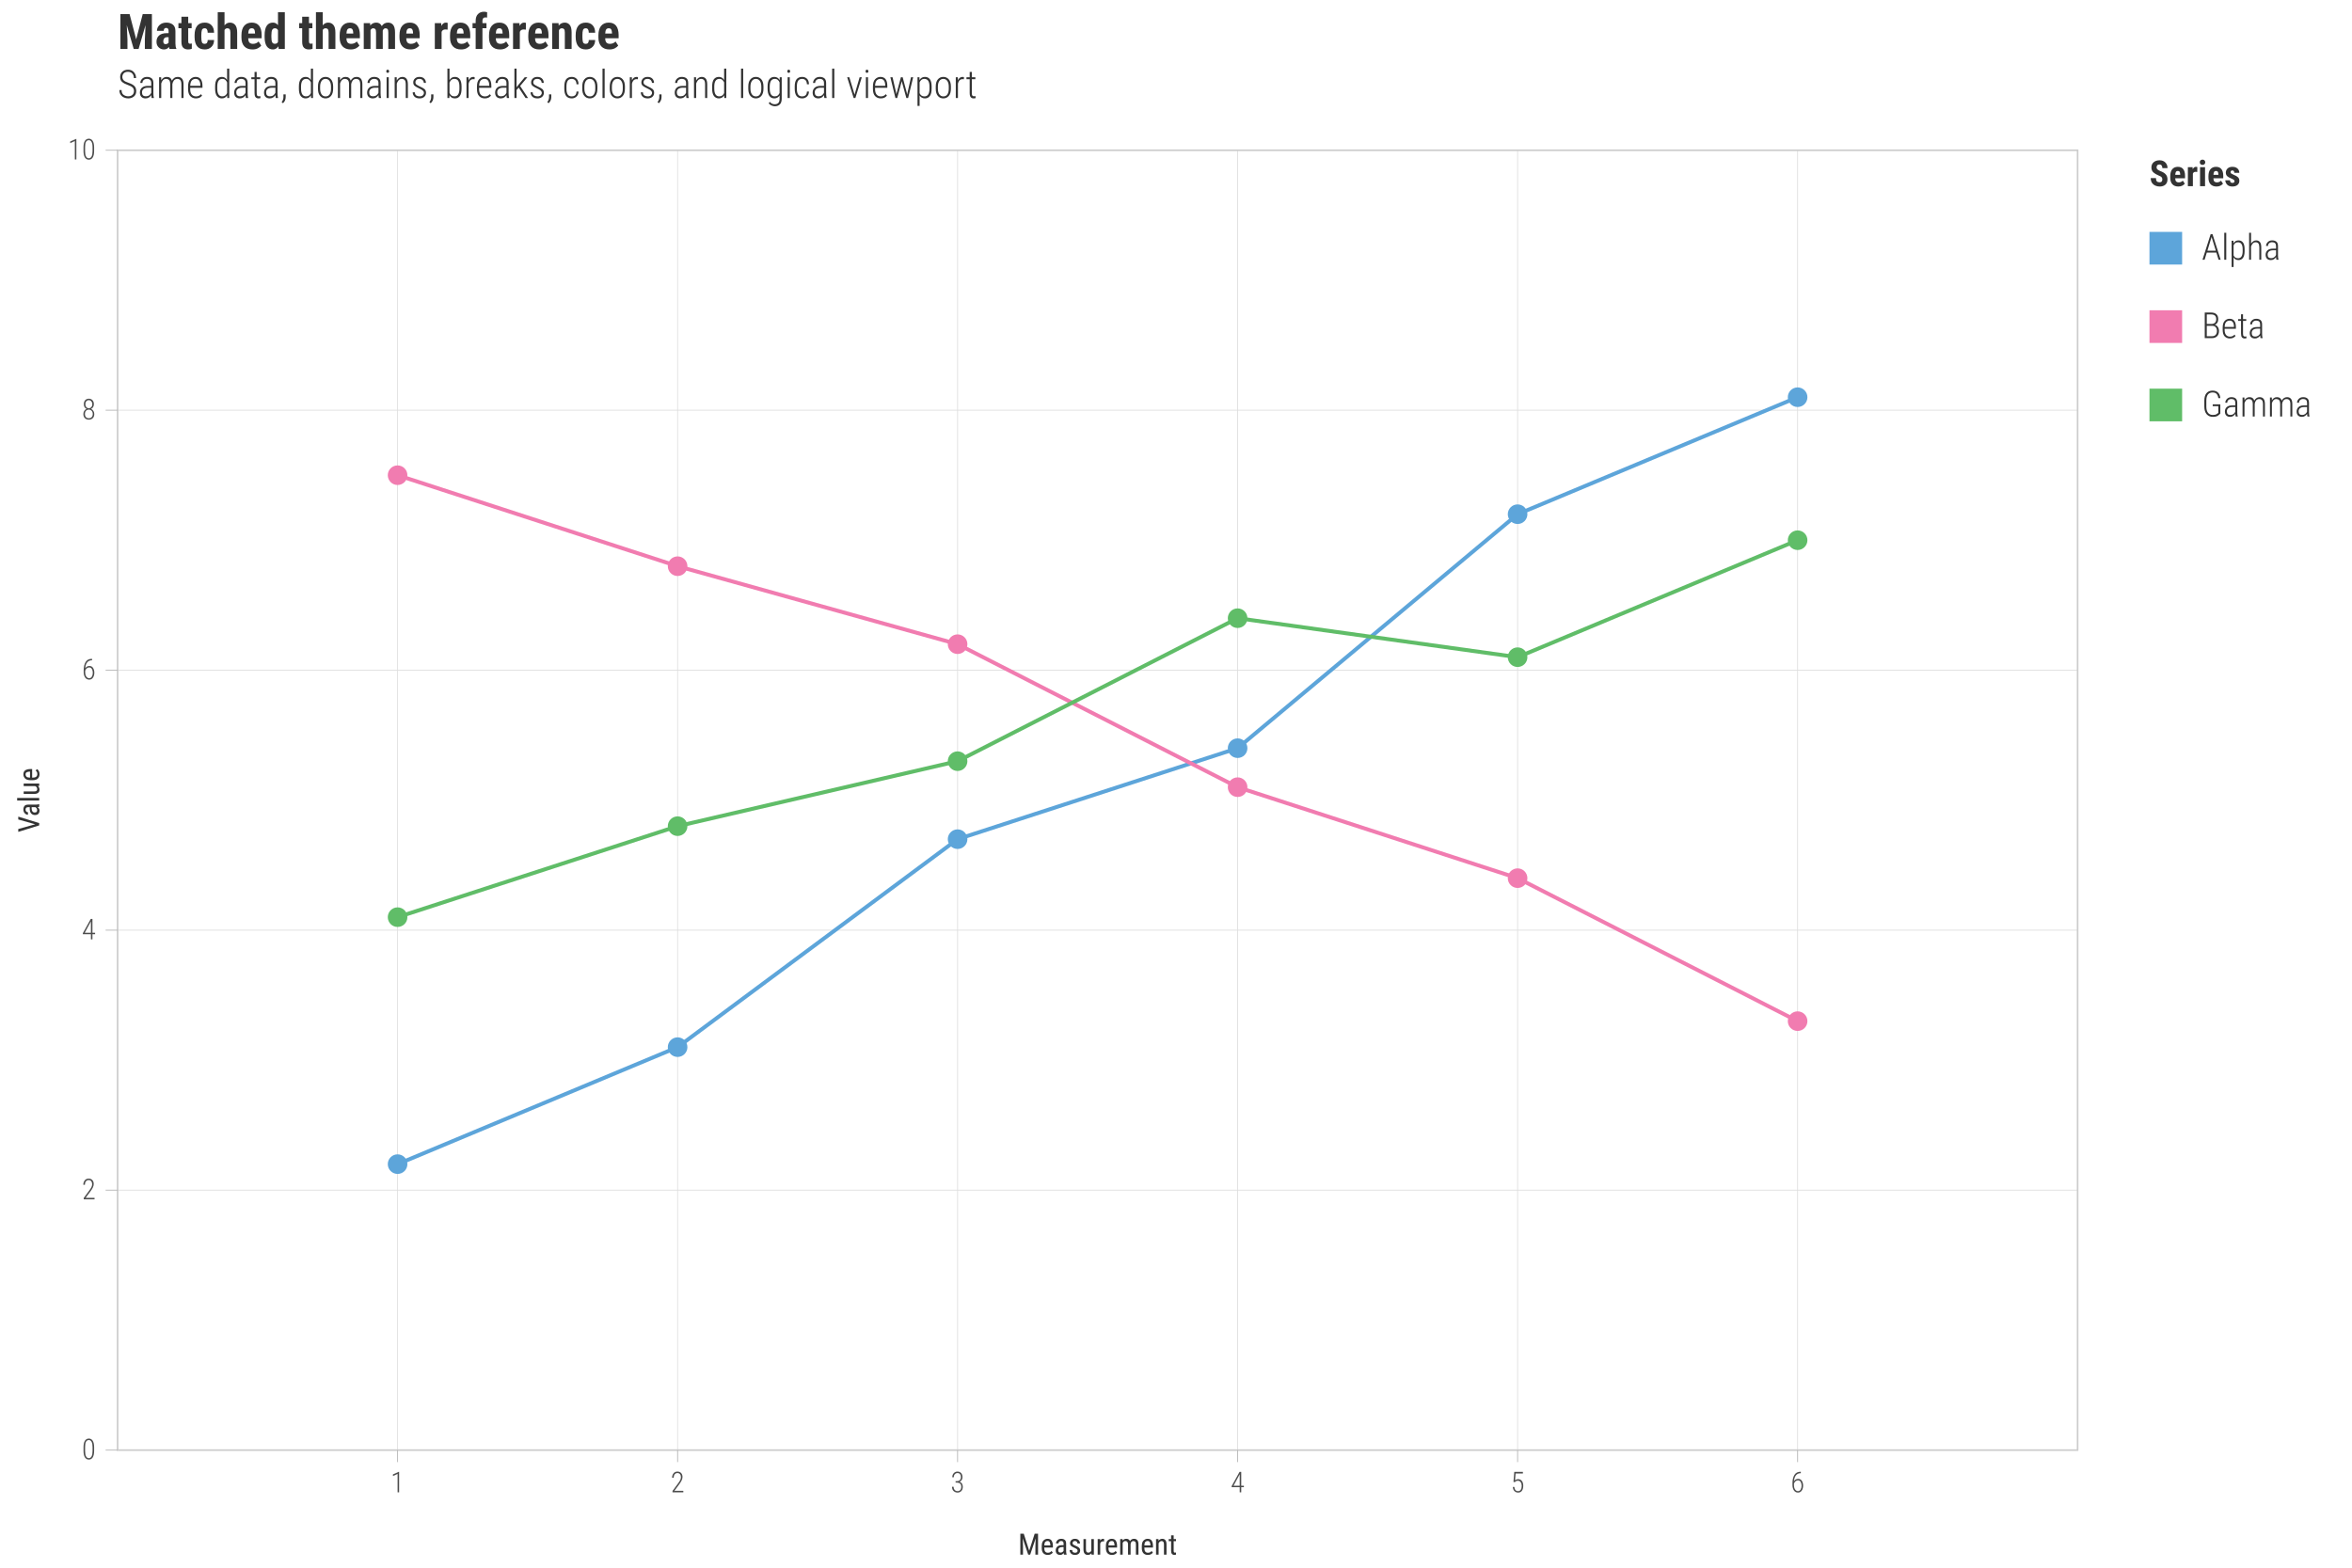
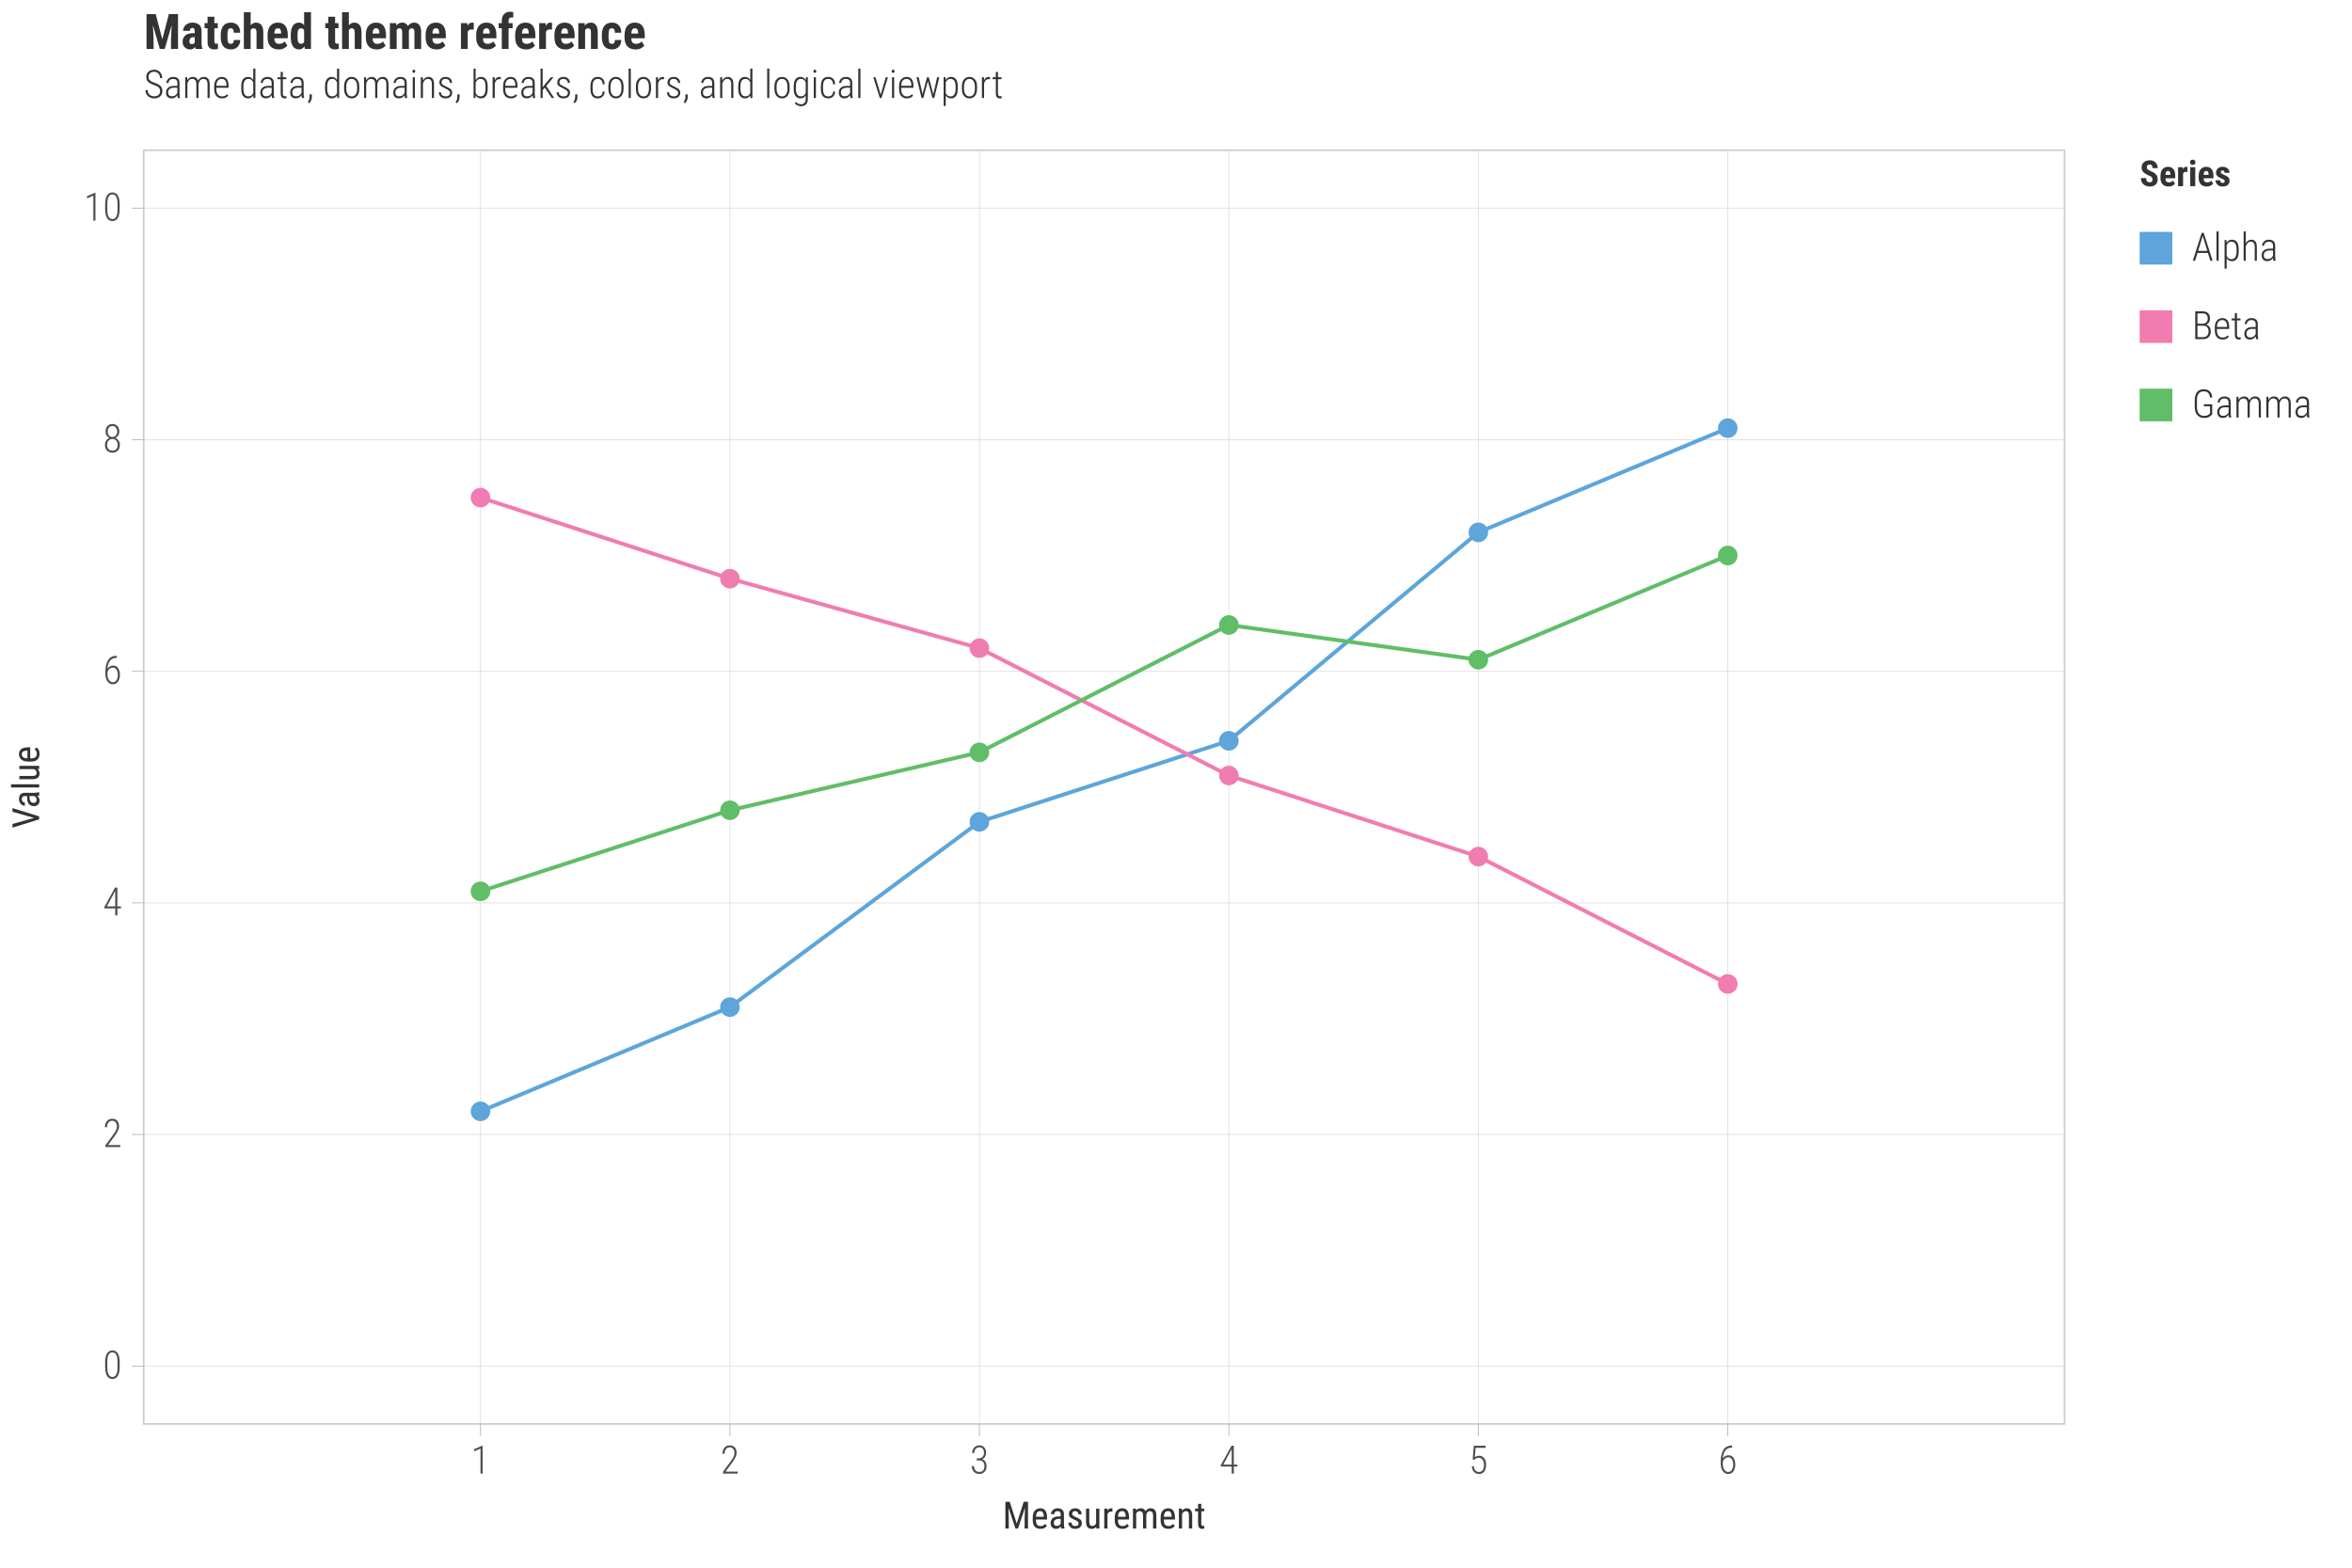
<svg xmlns="http://www.w3.org/2000/svg" width="720" height="480" viewBox="0 0 720 480" role="img" aria-label="Matched theme reference" class="gg-plot" font-family="&quot;Roboto Condensed&quot;, &quot;Arial Narrow&quot;, Arial, sans-serif" font-size="11" font-weight="300" text-rendering="optimizeLegibility" shape-rendering="geometricPrecision">
  <style>
@font-face{font-family:"Roboto Condensed";src:url("../../../packages/svelte/src/lib/fonts/RobotoCondensed-Light.ttf") format("truetype");font-weight:300}
@font-face{font-family:"Roboto Condensed";src:url("../../../packages/svelte/src/lib/fonts/RobotoCondensed-Regular.ttf") format("truetype");font-weight:400}
@font-face{font-family:"Roboto Condensed";src:url("../../../packages/svelte/src/lib/fonts/RobotoCondensed-Bold.ttf") format("truetype");font-weight:700}
</style>
  <rect class="gg-paper" width="720" height="480" fill="var(--gg-paper, #ffffff)" />
-   <text class="gg-title" x="36" y="15" font-size="15" font-weight="700" fill="var(--gg-ink, #333333)">Matched theme reference</text>
-   <text class="gg-subtitle" x="36" y="30" font-size="12" font-weight="300" fill="var(--gg-ink, #333333)">Same data, domains, breaks, colors, and logical viewport</text>
+   <text class="gg-title" x="44" y="15" font-size="15" font-weight="700" fill="var(--gg-ink, #333333)">Matched theme reference</text>
+   <text class="gg-subtitle" x="44" y="30" font-size="12" font-weight="300" fill="var(--gg-ink, #333333)">Same data, domains, breaks, colors, and logical viewport</text>
  <defs>
    <clipPath id="gg-clip-0">
-       <rect width="600" height="398" />
+       <rect width="588" height="390" />
    </clipPath>
  </defs>
-   <g class="gg-panel" data-panel="0" transform="translate(36,46)">
-     <rect class="gg-panel-background" width="600" height="398" fill="var(--gg-panel, #ffffff)" />
+   <g class="gg-panel" data-panel="0" transform="translate(44,46)">
+     <rect class="gg-panel-background" width="588" height="390" fill="var(--gg-panel, #ffffff)" />
    <g class="gg-grid" stroke="var(--gg-grid, #dedede)" stroke-width="0.25" vector-effect="non-scaling-stroke">
-       <line x1="85.71" y1="0" x2="85.71" y2="398" />
-       <line x1="171.43" y1="0" x2="171.43" y2="398" />
-       <line x1="257.14" y1="0" x2="257.14" y2="398" />
-       <line x1="342.86" y1="0" x2="342.86" y2="398" />
-       <line x1="428.57" y1="0" x2="428.57" y2="398" />
-       <line x1="514.29" y1="0" x2="514.29" y2="398" />
-       <line x1="0" y1="398" x2="600" y2="398" />
-       <line x1="0" y1="318.4" x2="600" y2="318.4" />
-       <line x1="0" y1="238.8" x2="600" y2="238.8" />
-       <line x1="0" y1="159.2" x2="600" y2="159.2" />
-       <line x1="0" y1="79.6" x2="600" y2="79.6" />
-       <line x1="0" y1="0" x2="600" y2="0" />
+       <line x1="103.09" y1="0" x2="103.09" y2="390" />
+       <line x1="179.45" y1="0" x2="179.45" y2="390" />
+       <line x1="255.82" y1="0" x2="255.82" y2="390" />
+       <line x1="332.18" y1="0" x2="332.18" y2="390" />
+       <line x1="408.55" y1="0" x2="408.55" y2="390" />
+       <line x1="484.91" y1="0" x2="484.91" y2="390" />
+       <line x1="0" y1="372.27" x2="588" y2="372.27" />
+       <line x1="0" y1="301.36" x2="588" y2="301.36" />
+       <line x1="0" y1="230.45" x2="588" y2="230.45" />
+       <line x1="0" y1="159.55" x2="588" y2="159.55" />
+       <line x1="0" y1="88.64" x2="588" y2="88.64" />
+       <line x1="0" y1="17.73" x2="588" y2="17.73" />
    </g>
    <g class="gg-marks" clip-path="url(#gg-clip-0)">
      <g class="gg-batch gg-paths" data-layer="0">
-         <path d="M85.71 310.44L171.43 274.62L257.14 210.94L342.86 183.08L428.57 111.44L514.29 75.62" fill="none" stroke="#5da5da" stroke-width="1.2" stroke-linejoin="round" stroke-linecap="round" />
-         <path d="M85.71 99.5L171.43 127.36L257.14 151.24L342.86 195.02L428.57 222.88L514.29 266.66" fill="none" stroke="#f17cb0" stroke-width="1.2" stroke-linejoin="round" stroke-linecap="round" />
-         <path d="M85.71 234.82L171.43 206.96L257.14 187.06L342.86 143.28L428.57 155.22L514.29 119.4" fill="none" stroke="#60bd68" stroke-width="1.2" stroke-linejoin="round" stroke-linecap="round" />
+         <path d="M103.09 294.27L179.45 262.36L255.82 205.64L332.18 180.82L408.55 117L484.91 85.09" fill="none" stroke="#5da5da" stroke-width="1.2" stroke-linejoin="round" stroke-linecap="round" />
+         <path d="M103.09 106.36L179.45 131.18L255.82 152.45L332.18 191.45L408.55 216.27L484.91 255.27" fill="none" stroke="#f17cb0" stroke-width="1.2" stroke-linejoin="round" stroke-linecap="round" />
+         <path d="M103.09 226.91L179.45 202.09L255.82 184.36L332.18 145.36L408.55 156L484.91 124.09" fill="none" stroke="#60bd68" stroke-width="1.2" stroke-linejoin="round" stroke-linecap="round" />
      </g>
      <g class="gg-batch gg-points" data-layer="1">
-         <circle cx="85.71" cy="310.44" r="3" fill="#5da5da" />
-         <circle cx="171.43" cy="274.62" r="3" fill="#5da5da" />
-         <circle cx="257.14" cy="210.94" r="3" fill="#5da5da" />
-         <circle cx="342.86" cy="183.08" r="3" fill="#5da5da" />
-         <circle cx="428.57" cy="111.44" r="3" fill="#5da5da" />
-         <circle cx="514.29" cy="75.62" r="3" fill="#5da5da" />
-         <circle cx="85.71" cy="99.5" r="3" fill="#f17cb0" />
-         <circle cx="171.43" cy="127.36" r="3" fill="#f17cb0" />
-         <circle cx="257.14" cy="151.24" r="3" fill="#f17cb0" />
-         <circle cx="342.86" cy="195.02" r="3" fill="#f17cb0" />
-         <circle cx="428.57" cy="222.88" r="3" fill="#f17cb0" />
-         <circle cx="514.29" cy="266.66" r="3" fill="#f17cb0" />
-         <circle cx="85.71" cy="234.82" r="3" fill="#60bd68" />
-         <circle cx="171.43" cy="206.96" r="3" fill="#60bd68" />
-         <circle cx="257.14" cy="187.06" r="3" fill="#60bd68" />
-         <circle cx="342.86" cy="143.28" r="3" fill="#60bd68" />
-         <circle cx="428.57" cy="155.22" r="3" fill="#60bd68" />
-         <circle cx="514.29" cy="119.4" r="3" fill="#60bd68" />
+         <circle class="gg-shape-circle" cx="103.09" cy="294.27" r="3" fill="#5da5da" />
+         <circle class="gg-shape-circle" cx="179.45" cy="262.36" r="3" fill="#5da5da" />
+         <circle class="gg-shape-circle" cx="255.82" cy="205.64" r="3" fill="#5da5da" />
+         <circle class="gg-shape-circle" cx="332.18" cy="180.82" r="3" fill="#5da5da" />
+         <circle class="gg-shape-circle" cx="408.55" cy="117" r="3" fill="#5da5da" />
+         <circle class="gg-shape-circle" cx="484.91" cy="85.09" r="3" fill="#5da5da" />
+         <circle class="gg-shape-circle" cx="103.09" cy="106.36" r="3" fill="#f17cb0" />
+         <circle class="gg-shape-circle" cx="179.45" cy="131.18" r="3" fill="#f17cb0" />
+         <circle class="gg-shape-circle" cx="255.82" cy="152.45" r="3" fill="#f17cb0" />
+         <circle class="gg-shape-circle" cx="332.18" cy="191.45" r="3" fill="#f17cb0" />
+         <circle class="gg-shape-circle" cx="408.55" cy="216.27" r="3" fill="#f17cb0" />
+         <circle class="gg-shape-circle" cx="484.91" cy="255.27" r="3" fill="#f17cb0" />
+         <circle class="gg-shape-circle" cx="103.09" cy="226.91" r="3" fill="#60bd68" />
+         <circle class="gg-shape-circle" cx="179.45" cy="202.09" r="3" fill="#60bd68" />
+         <circle class="gg-shape-circle" cx="255.82" cy="184.36" r="3" fill="#60bd68" />
+         <circle class="gg-shape-circle" cx="332.18" cy="145.36" r="3" fill="#60bd68" />
+         <circle class="gg-shape-circle" cx="408.55" cy="156" r="3" fill="#60bd68" />
+         <circle class="gg-shape-circle" cx="484.91" cy="124.09" r="3" fill="#60bd68" />
      </g>
    </g>
-     <rect class="gg-panel-border" width="600" height="398" fill="none" stroke="var(--gg-panelBorder, #cccccc)" stroke-width="0.5" vector-effect="non-scaling-stroke" />
+     <rect class="gg-panel-border" width="588" height="390" fill="none" stroke="var(--gg-panelBorder, #cccccc)" stroke-width="0.5" vector-effect="non-scaling-stroke" />
  </g>
-   <g class="gg-axis gg-axis-x" transform="translate(36,444)">
-     <g class="gg-tick" transform="translate(85.71,0)">
+   <g class="gg-axis gg-axis-x" transform="translate(44,436)">
+     <g class="gg-tick" transform="translate(103.09,0)">
      <line y2="3.67" stroke="var(--gg-tickColor, #b3b3b3)" stroke-width="0.25" vector-effect="non-scaling-stroke" />
-       <text y="6.67" dy="0.71em" text-anchor="middle" fill="var(--gg-axisText, #4d4d4d)" font-size="8.8" font-weight="300">1</text>
+       <text y="6.67" dy="0.71em" text-anchor="middle" fill="var(--gg-axisText, #4d4d4d)" font-size="12" font-weight="300">1</text>
    </g>
-     <g class="gg-tick" transform="translate(171.43,0)">
+     <g class="gg-tick" transform="translate(179.45,0)">
      <line y2="3.67" stroke="var(--gg-tickColor, #b3b3b3)" stroke-width="0.25" vector-effect="non-scaling-stroke" />
-       <text y="6.67" dy="0.71em" text-anchor="middle" fill="var(--gg-axisText, #4d4d4d)" font-size="8.8" font-weight="300">2</text>
+       <text y="6.67" dy="0.71em" text-anchor="middle" fill="var(--gg-axisText, #4d4d4d)" font-size="12" font-weight="300">2</text>
    </g>
-     <g class="gg-tick" transform="translate(257.14,0)">
+     <g class="gg-tick" transform="translate(255.82,0)">
      <line y2="3.67" stroke="var(--gg-tickColor, #b3b3b3)" stroke-width="0.25" vector-effect="non-scaling-stroke" />
-       <text y="6.67" dy="0.71em" text-anchor="middle" fill="var(--gg-axisText, #4d4d4d)" font-size="8.8" font-weight="300">3</text>
+       <text y="6.67" dy="0.71em" text-anchor="middle" fill="var(--gg-axisText, #4d4d4d)" font-size="12" font-weight="300">3</text>
    </g>
-     <g class="gg-tick" transform="translate(342.86,0)">
+     <g class="gg-tick" transform="translate(332.18,0)">
      <line y2="3.67" stroke="var(--gg-tickColor, #b3b3b3)" stroke-width="0.25" vector-effect="non-scaling-stroke" />
-       <text y="6.67" dy="0.71em" text-anchor="middle" fill="var(--gg-axisText, #4d4d4d)" font-size="8.8" font-weight="300">4</text>
+       <text y="6.67" dy="0.71em" text-anchor="middle" fill="var(--gg-axisText, #4d4d4d)" font-size="12" font-weight="300">4</text>
    </g>
-     <g class="gg-tick" transform="translate(428.57,0)">
+     <g class="gg-tick" transform="translate(408.55,0)">
      <line y2="3.67" stroke="var(--gg-tickColor, #b3b3b3)" stroke-width="0.25" vector-effect="non-scaling-stroke" />
-       <text y="6.67" dy="0.71em" text-anchor="middle" fill="var(--gg-axisText, #4d4d4d)" font-size="8.8" font-weight="300">5</text>
+       <text y="6.67" dy="0.71em" text-anchor="middle" fill="var(--gg-axisText, #4d4d4d)" font-size="12" font-weight="300">5</text>
    </g>
-     <g class="gg-tick" transform="translate(514.29,0)">
+     <g class="gg-tick" transform="translate(484.91,0)">
      <line y2="3.67" stroke="var(--gg-tickColor, #b3b3b3)" stroke-width="0.25" vector-effect="non-scaling-stroke" />
-       <text y="6.67" dy="0.71em" text-anchor="middle" fill="var(--gg-axisText, #4d4d4d)" font-size="8.8" font-weight="300">6</text>
+       <text y="6.67" dy="0.71em" text-anchor="middle" fill="var(--gg-axisText, #4d4d4d)" font-size="12" font-weight="300">6</text>
    </g>
  </g>
-   <g class="gg-axis gg-axis-y" transform="translate(36,46)">
-     <g class="gg-tick" transform="translate(0,398)">
+   <g class="gg-axis gg-axis-y" transform="translate(44,46)">
+     <g class="gg-tick" transform="translate(0,372.27)">
      <line x2="-3.67" stroke="var(--gg-tickColor, #b3b3b3)" stroke-width="0.25" vector-effect="non-scaling-stroke" />
-       <text x="-6.67" dy="0.32em" text-anchor="end" fill="var(--gg-axisText, #4d4d4d)" font-size="8.8" font-weight="300">0</text>
+       <text x="-6.67" dy="0.32em" text-anchor="end" fill="var(--gg-axisText, #4d4d4d)" font-size="12" font-weight="300">0</text>
    </g>
-     <g class="gg-tick" transform="translate(0,318.4)">
+     <g class="gg-tick" transform="translate(0,301.36)">
      <line x2="-3.67" stroke="var(--gg-tickColor, #b3b3b3)" stroke-width="0.25" vector-effect="non-scaling-stroke" />
-       <text x="-6.67" dy="0.32em" text-anchor="end" fill="var(--gg-axisText, #4d4d4d)" font-size="8.8" font-weight="300">2</text>
+       <text x="-6.67" dy="0.32em" text-anchor="end" fill="var(--gg-axisText, #4d4d4d)" font-size="12" font-weight="300">2</text>
    </g>
-     <g class="gg-tick" transform="translate(0,238.8)">
+     <g class="gg-tick" transform="translate(0,230.45)">
      <line x2="-3.67" stroke="var(--gg-tickColor, #b3b3b3)" stroke-width="0.25" vector-effect="non-scaling-stroke" />
-       <text x="-6.67" dy="0.32em" text-anchor="end" fill="var(--gg-axisText, #4d4d4d)" font-size="8.8" font-weight="300">4</text>
+       <text x="-6.67" dy="0.32em" text-anchor="end" fill="var(--gg-axisText, #4d4d4d)" font-size="12" font-weight="300">4</text>
    </g>
-     <g class="gg-tick" transform="translate(0,159.2)">
+     <g class="gg-tick" transform="translate(0,159.55)">
      <line x2="-3.67" stroke="var(--gg-tickColor, #b3b3b3)" stroke-width="0.25" vector-effect="non-scaling-stroke" />
-       <text x="-6.67" dy="0.32em" text-anchor="end" fill="var(--gg-axisText, #4d4d4d)" font-size="8.8" font-weight="300">6</text>
+       <text x="-6.67" dy="0.32em" text-anchor="end" fill="var(--gg-axisText, #4d4d4d)" font-size="12" font-weight="300">6</text>
    </g>
-     <g class="gg-tick" transform="translate(0,79.6)">
+     <g class="gg-tick" transform="translate(0,88.64)">
      <line x2="-3.67" stroke="var(--gg-tickColor, #b3b3b3)" stroke-width="0.25" vector-effect="non-scaling-stroke" />
-       <text x="-6.67" dy="0.32em" text-anchor="end" fill="var(--gg-axisText, #4d4d4d)" font-size="8.8" font-weight="300">8</text>
+       <text x="-6.67" dy="0.32em" text-anchor="end" fill="var(--gg-axisText, #4d4d4d)" font-size="12" font-weight="300">8</text>
    </g>
-     <g class="gg-tick" transform="translate(0,0)">
+     <g class="gg-tick" transform="translate(0,17.73)">
      <line x2="-3.67" stroke="var(--gg-tickColor, #b3b3b3)" stroke-width="0.25" vector-effect="non-scaling-stroke" />
-       <text x="-6.67" dy="0.32em" text-anchor="end" fill="var(--gg-axisText, #4d4d4d)" font-size="8.8" font-weight="300">10</text>
+       <text x="-6.67" dy="0.32em" text-anchor="end" fill="var(--gg-axisText, #4d4d4d)" font-size="12" font-weight="300">10</text>
    </g>
  </g>
-   <text class="gg-axis-title" x="336" y="476" text-anchor="middle" fill="var(--gg-ink, #333333)" font-size="9" font-weight="400">Measurement</text>
-   <text class="gg-axis-title" transform="translate(12,245) rotate(-90)" text-anchor="middle" fill="var(--gg-ink, #333333)" font-size="9" font-weight="400">Value</text>
-   <g class="gg-legend gg-legend-color" transform="translate(654,46)">
-     <text class="gg-legend-title" x="4" y="11" font-weight="bold" fill="var(--gg-ink, #333333)">Series</text>
+   <text class="gg-axis-title" x="338" y="468" text-anchor="middle" fill="var(--gg-ink, #333333)" font-size="11.5" font-weight="400">Measurement</text>
+   <text class="gg-axis-title" transform="translate(12,241) rotate(-90)" text-anchor="middle" fill="var(--gg-ink, #333333)" font-size="11.5" font-weight="400">Value</text>
+   <g class="gg-legend gg-legend-color gg-legend-right gg-legend-vertical" transform="translate(651,46)">
+     <text class="gg-legend-title" x="4" y="11" font-size="11" font-weight="bold" fill="var(--gg-ink, #333333)">Series</text>
    <rect class="gg-legend-swatch" x="4" y="25" width="10" height="10" fill="#5da5da" />
-     <text class="gg-legend-label" x="20" y="30" dy="0.32em" fill="var(--gg-ink, #333333)">Alpha</text>
+     <text class="gg-legend-label" x="20" y="30" dy="0.32em" font-size="12" fill="var(--gg-ink, #333333)">Alpha</text>
    <rect class="gg-legend-swatch" x="4" y="49" width="10" height="10" fill="#f17cb0" />
-     <text class="gg-legend-label" x="20" y="54" dy="0.32em" fill="var(--gg-ink, #333333)">Beta</text>
+     <text class="gg-legend-label" x="20" y="54" dy="0.32em" font-size="12" fill="var(--gg-ink, #333333)">Beta</text>
    <rect class="gg-legend-swatch" x="4" y="73" width="10" height="10" fill="#60bd68" />
-     <text class="gg-legend-label" x="20" y="78" dy="0.32em" fill="var(--gg-ink, #333333)">Gamma</text>
+     <text class="gg-legend-label" x="20" y="78" dy="0.32em" font-size="12" fill="var(--gg-ink, #333333)">Gamma</text>
  </g>
</svg>
